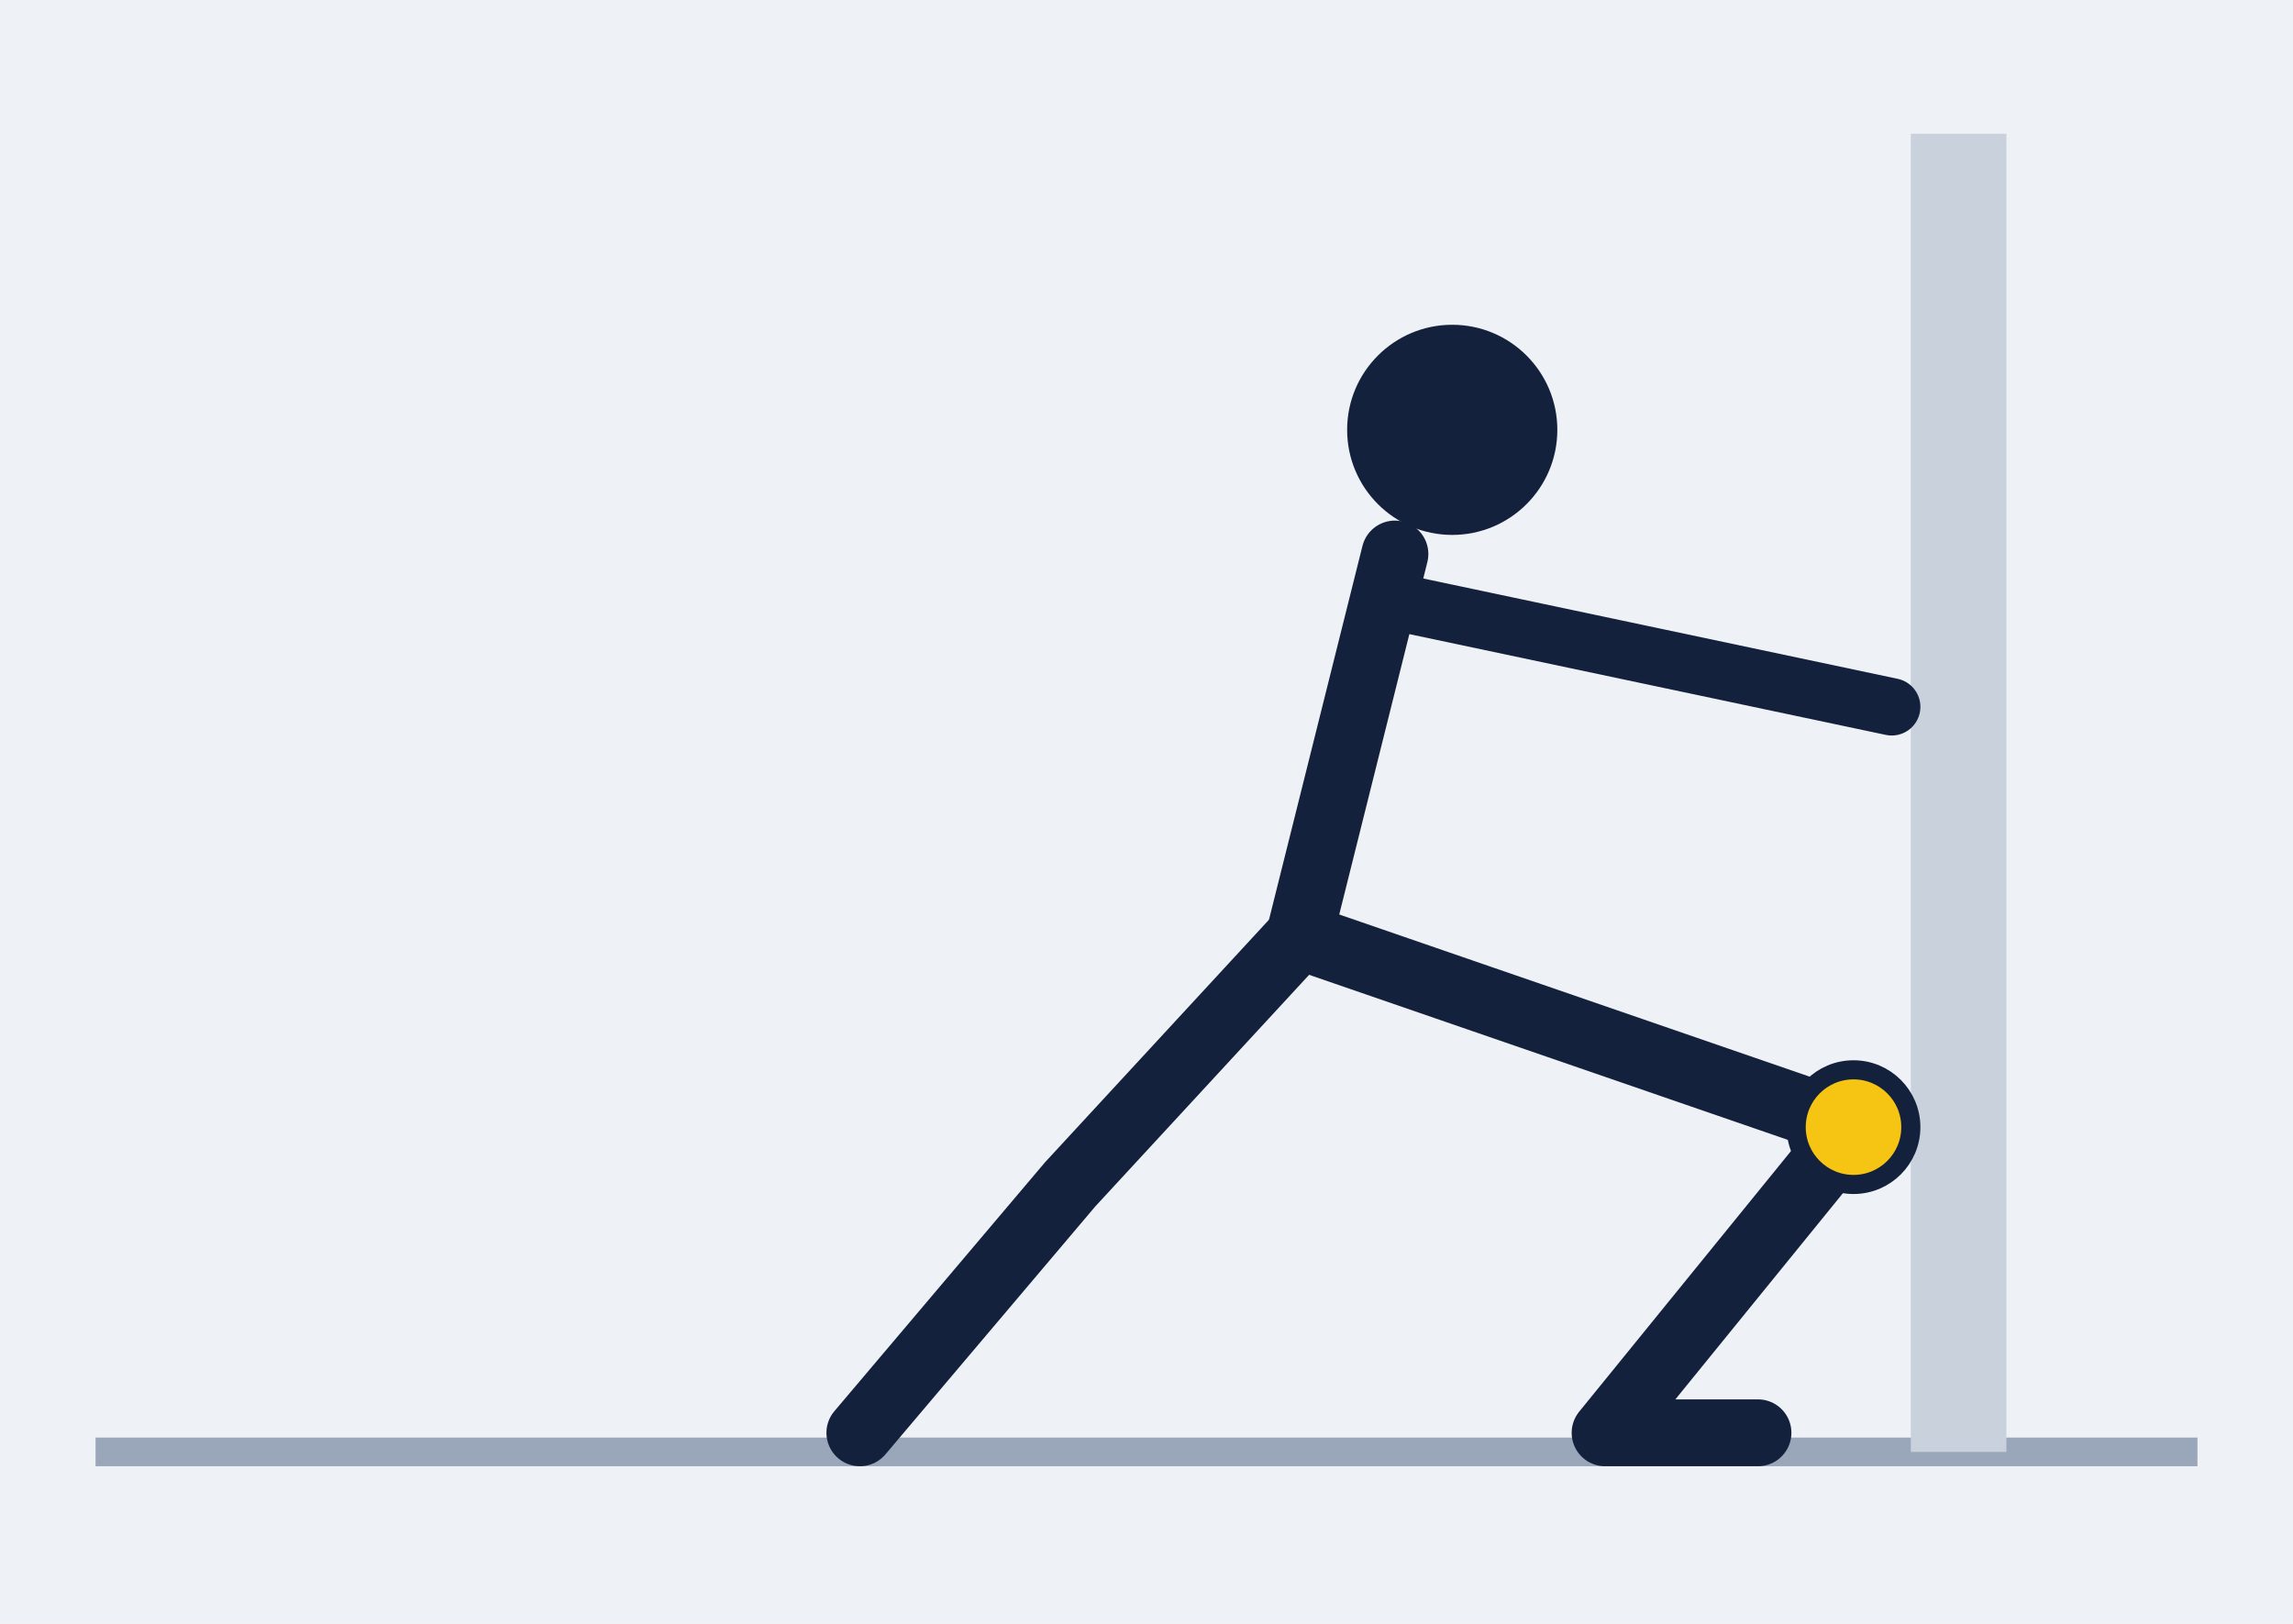
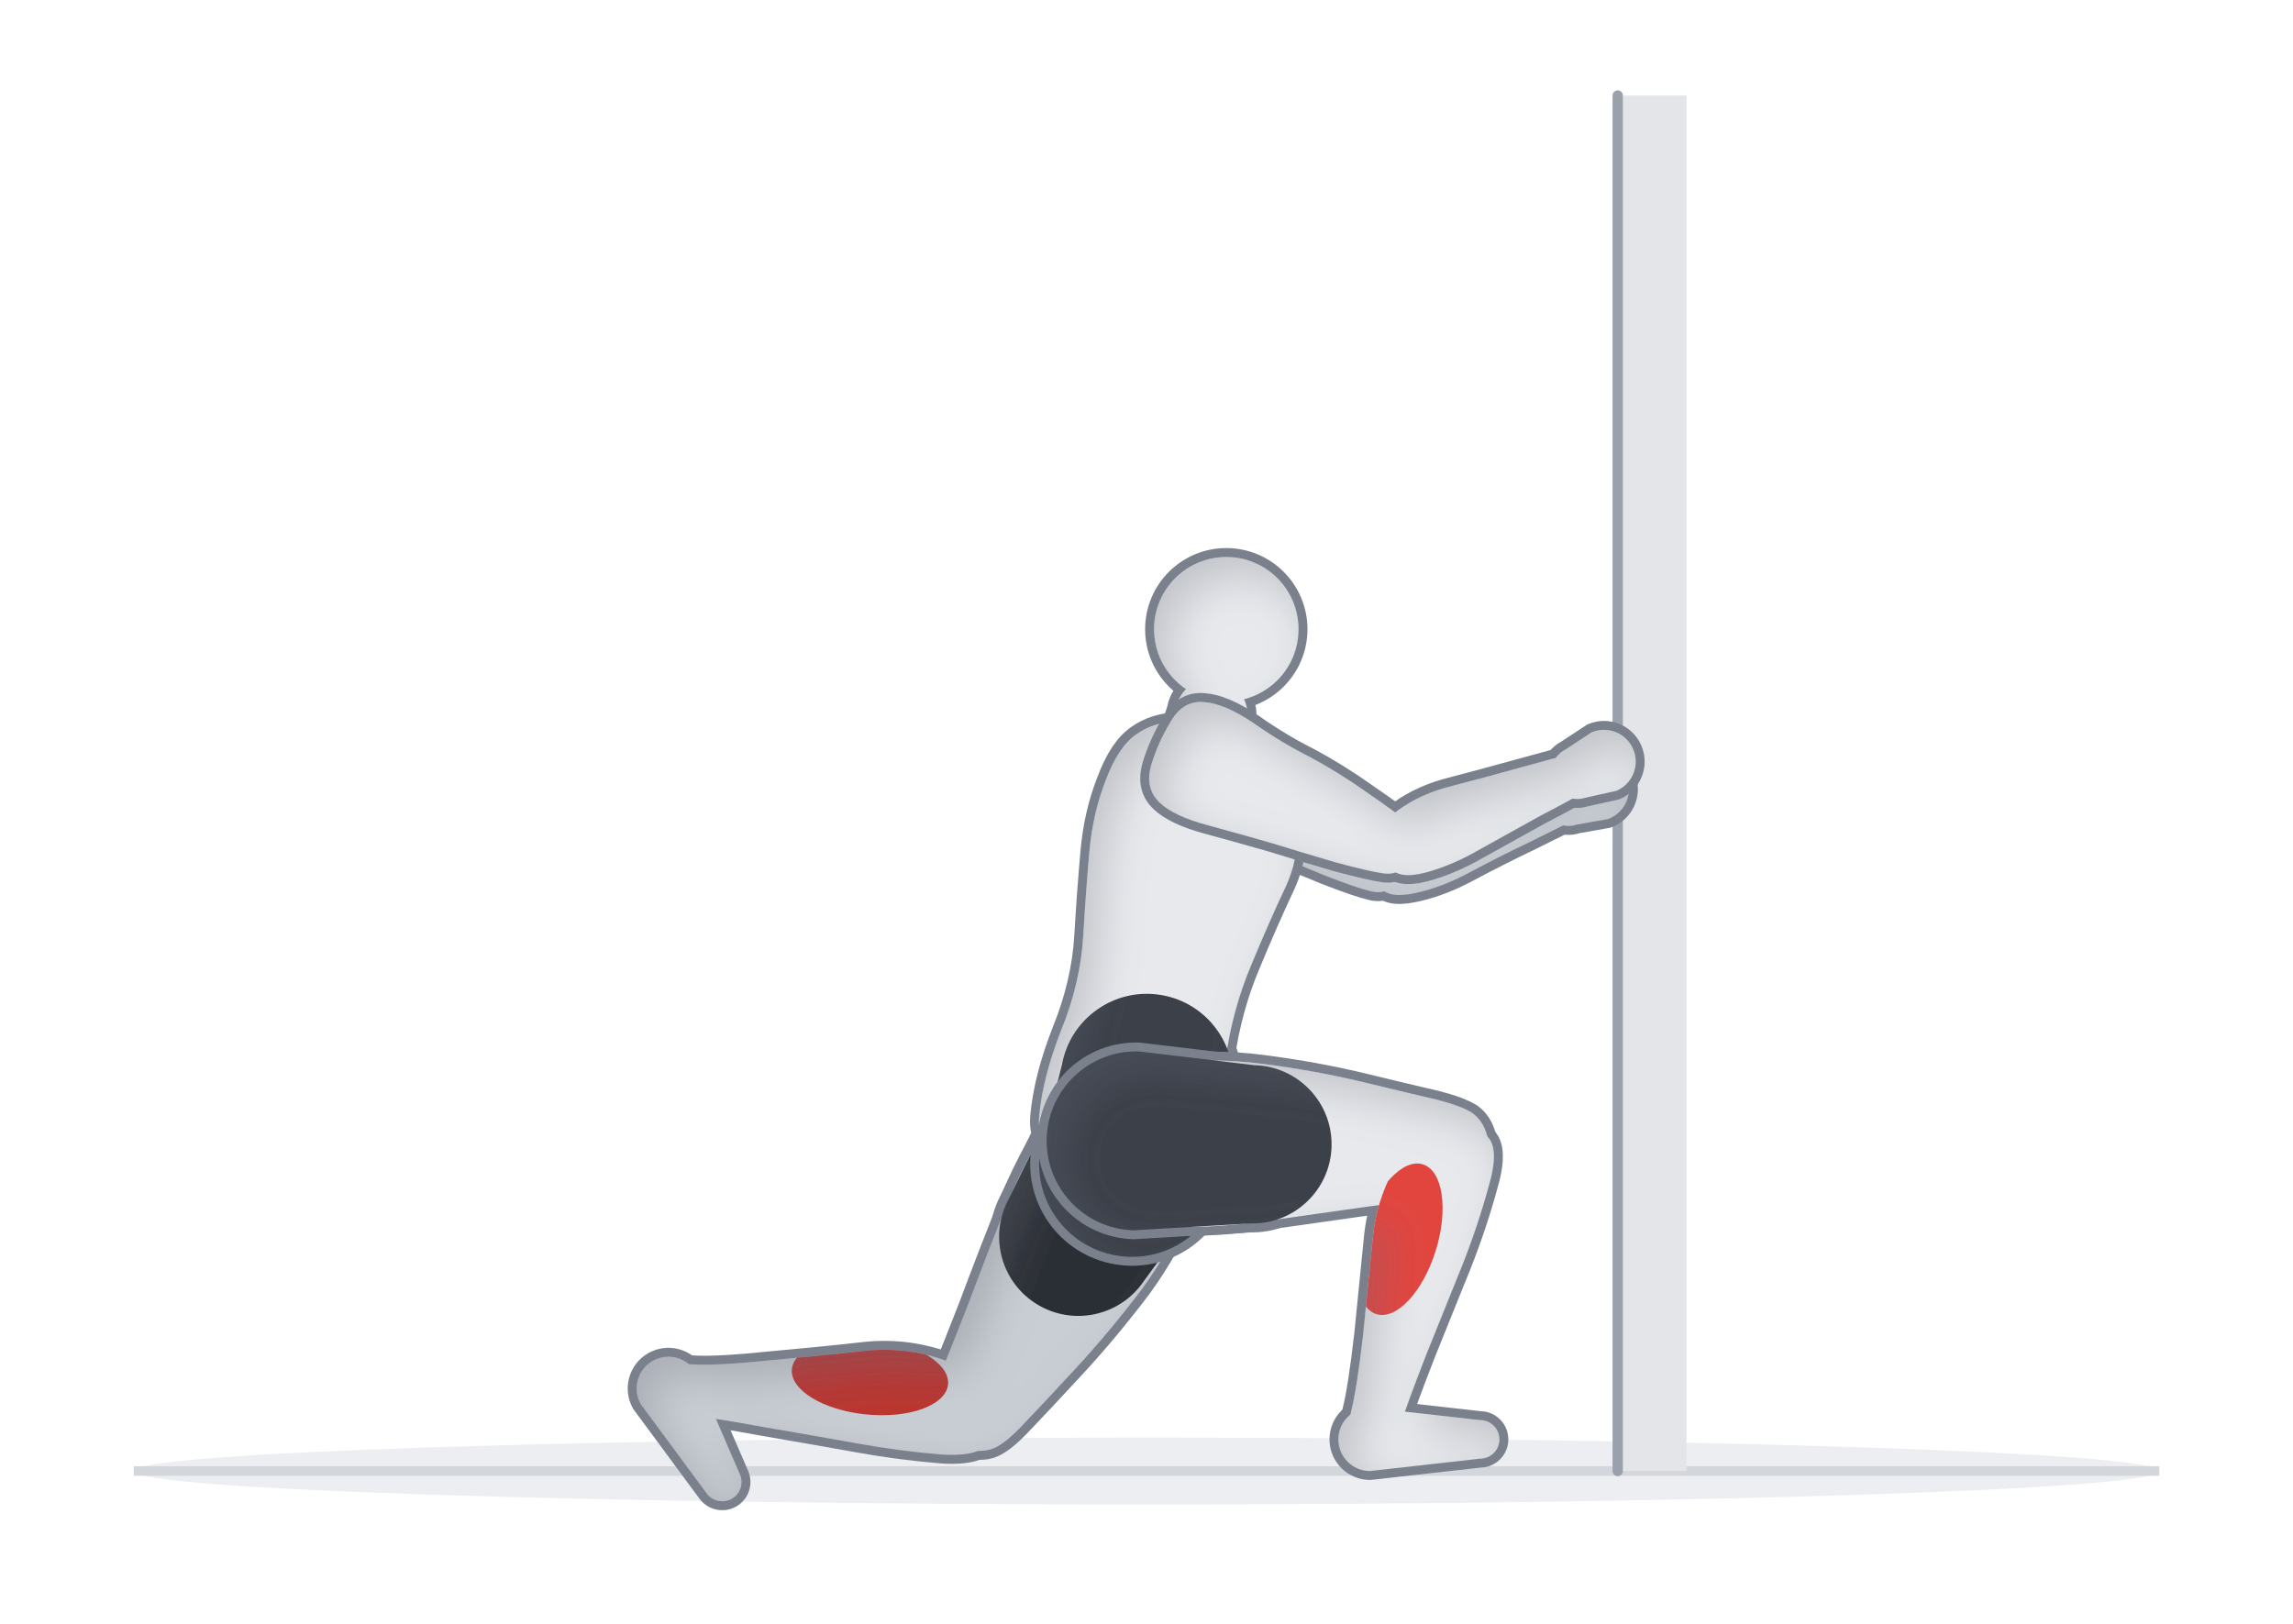
<svg xmlns="http://www.w3.org/2000/svg" viewBox="0 0 240 170">
-   <rect width="240" height="170" fill="#eef1f5" />
-   <line x1="10" y1="152" x2="230" y2="152" stroke="#9aa7ba" stroke-width="3" />
-   <rect x="200" y="14" width="10" height="138" fill="#c9d1dd" />
-   <path d="M136,98 L112,124 L90,150" fill="none" stroke="#14213d" stroke-width="7" stroke-linecap="round" stroke-linejoin="round" />
-   <path d="M136,98 L194,118 L168,150 L184,150" fill="none" stroke="#14213d" stroke-width="7" stroke-linecap="round" stroke-linejoin="round" />
-   <path d="M136,98 L146,58" fill="none" stroke="#14213d" stroke-width="7" stroke-linecap="round" stroke-linejoin="round" />
-   <circle cx="152" cy="45" r="11" fill="#14213d" />
-   <path d="M146,63 L198,74" fill="none" stroke="#14213d" stroke-width="6" stroke-linecap="round" stroke-linejoin="round" />
-   <circle cx="194" cy="118" r="6" fill="#f6c514" stroke="#14213d" stroke-width="2" />
+   <defs>
+     <filter id="vol" x="-10%" y="-10%" width="120%" height="120%">
+       <feGaussianBlur in="SourceAlpha" stdDeviation="3.2" />
+       <feOffset dx="2.2" dy="2.6" result="o" />
+       <feComposite in="SourceAlpha" in2="o" operator="out" result="edge" />
+       <feFlood flood-color="#5d636e" flood-opacity="0.38" />
+       <feComposite in2="edge" operator="in" result="sh" />
+       <feMerge>
+         <feMergeNode in="SourceGraphic" />
+         <feMergeNode in="sh" />
+       </feMerge>
+     </filter>
+     <clipPath id="c1">
+       <path d="M0.8,-4.7 Q-0.1,-2.0 -6.3,-2.4 Q-12.4,-2.9 -18.5,-4.0 Q-24.6,-5.1 -32.2,-6.4 Q-39.8,-7.8 -43.1,-8.1 Q-46.4,-8.4 -47.6,-9.1 Q-48.9,-9.8 -49.4,-11.1 Q-49.9,-12.4 -49.2,-13.6 Q-48.4,-14.7 -47.0,-15.2 Q-45.6,-15.6 -42.3,-15.5 Q-39.0,-15.3 -31.2,-16.1 Q-23.4,-16.8 -17.2,-17.5 Q-10.9,-18.1 -5.0,-15.8 Q1.0,-13.4 1.4,-10.4 Q1.7,-7.3 0.8,-4.7 Z" />
+     </clipPath>
+     <clipPath id="c2">
+       <path d="M72.6,-49.0 Q75.0,-47.5 73.3,-41.6 Q71.7,-35.7 69.4,-29.9 Q67.1,-24.2 64.2,-17.0 Q61.4,-9.8 60.4,-6.7 Q59.4,-3.5 58.5,-2.4 Q57.6,-1.3 56.2,-1.1 Q54.8,-0.8 53.8,-1.8 Q52.8,-2.8 52.7,-4.2 Q52.6,-5.7 53.3,-8.9 Q54.1,-12.1 55.0,-19.9 Q55.8,-27.7 56.4,-33.9 Q57.0,-40.2 60.5,-45.6 Q64.0,-50.9 67.1,-50.7 Q70.1,-50.4 72.6,-49.0 Z" />
+     </clipPath>
+   </defs>
+   <rect width="240" height="170" fill="#ffffff" />
+   <ellipse cx="120.0" cy="154" rx="106.0" ry="3.5" fill="#eceef1" />
+   <line x1="14" y1="154" x2="226" y2="154" stroke="#d3d6db" stroke-width="1" />
+   <g transform="translate(103.08 154.00) scale(0.720)" stroke-linejoin="round" stroke-linecap="round">
+     <rect x="92.0" y="-200.0" width="10" height="200.0" fill="#e3e5e9" />
+     <line x1="92.0" y1="-200.0" x2="92.0" y2="0.0" stroke="#9aa1ab" stroke-width="1.5" />
+     <path d="M0.8,-4.7 Q-0.1,-2.0 -6.3,-2.4 Q-12.4,-2.9 -18.5,-4.0 Q-24.6,-5.1 -32.2,-6.4 Q-39.8,-7.8 -43.1,-8.1 Q-46.4,-8.4 -47.6,-9.1 Q-48.9,-9.8 -49.4,-11.1 Q-49.9,-12.4 -49.2,-13.6 Q-48.4,-14.7 -47.0,-15.2 Q-45.6,-15.6 -42.3,-15.5 Q-39.0,-15.3 -31.2,-16.1 Q-23.4,-16.8 -17.2,-17.5 Q-10.9,-18.1 -5.0,-15.8 Q1.0,-13.4 1.4,-10.4 Q1.7,-7.3 0.8,-4.7 Z" fill="#7b818c" stroke="#7b818c" stroke-width="2.6" />
+     <path d="M-50.0,-9.7 L-40.4,3.3 A2.8,2.8 0 0 0 -35.6,0.5 L-42.0,-14.3 A4.6,4.6 0 0 0 -50.0,-9.7 Z" fill="#7b818c" stroke="#7b818c" stroke-width="2.6" />
+     <path d="M28.1,-48.4 Q32.0,-45.3 29.7,-39.0 Q27.4,-32.7 22.8,-26.4 Q18.1,-20.2 13.2,-14.9 Q8.3,-9.6 5.8,-7.0 Q3.4,-4.4 1.7,-3.5 Q-0.0,-2.6 -2.3,-3.1 Q-4.6,-3.7 -6.2,-5.4 Q-7.8,-7.2 -7.8,-9.1 Q-7.8,-11.1 -6.4,-14.3 Q-5.0,-17.6 -2.4,-24.3 Q0.1,-31.0 3.0,-38.3 Q6.0,-45.6 9.6,-51.1 Q13.2,-56.6 18.7,-54.1 Q24.2,-51.6 28.1,-48.4 Z" fill="#7b818c" stroke="#7b818c" stroke-width="2.6" />
+     <path d="M10.9,-54.7 L3.4,-39.4 A11.5,11.5 0 0 0 23.1,-27.6 L33.1,-41.3 A13.0,13.0 0 0 0 10.9,-54.7 Z" fill="#7b818c" stroke="#7b818c" stroke-width="2.6" />
+     <path d="M55.9,-88.9 Q55.5,-91.0 58.9,-93.2 Q62.2,-95.5 66.8,-96.4 Q71.4,-97.4 76.9,-98.7 Q82.4,-100.1 83.8,-100.3 Q85.2,-100.5 86.0,-99.4 Q86.9,-98.4 87.0,-97.0 Q87.0,-95.6 85.8,-94.8 Q84.6,-94.1 79.5,-91.6 Q74.5,-89.2 70.4,-87.0 Q66.3,-84.8 62.4,-84.0 Q58.5,-83.2 57.4,-85.0 Q56.2,-86.8 55.9,-88.9 Z" fill="#7b818c" stroke="#7b818c" stroke-width="2.6" />
+     <path d="M86.1,-94.0 L90.6,-94.8 A4.6,4.6 0 0 0 87.4,-103.5 L83.4,-101.1 A3.8,3.8 0 0 0 86.1,-94.0 Z" fill="#7b818c" stroke="#7b818c" stroke-width="2.6" />
+     <path d="M27.7,-109.5 Q29.8,-112.3 32.8,-111.8 Q35.7,-111.3 39.5,-108.0 Q43.4,-104.7 47.3,-102.2 Q51.1,-99.6 54.9,-96.2 Q58.7,-92.9 60.2,-91.5 Q61.7,-90.0 61.2,-88.2 Q60.7,-86.4 59.4,-85.1 Q58.1,-83.8 56.1,-84.3 Q54.0,-84.8 49.4,-86.6 Q44.8,-88.5 40.4,-90.3 Q36.1,-92.1 31.4,-93.9 Q26.7,-95.7 24.8,-97.9 Q22.9,-100.2 24.2,-103.4 Q25.5,-106.7 27.7,-109.5 Z" fill="#7b818c" stroke="#7b818c" stroke-width="2.6" />
+     <g filter="url(#vol)">
+       <path d="M0.8,-4.7 Q-0.1,-2.0 -6.3,-2.4 Q-12.4,-2.9 -18.5,-4.0 Q-24.6,-5.1 -32.2,-6.4 Q-39.8,-7.8 -43.1,-8.1 Q-46.4,-8.4 -47.6,-9.1 Q-48.9,-9.8 -49.4,-11.1 Q-49.9,-12.4 -49.2,-13.6 Q-48.4,-14.7 -47.0,-15.2 Q-45.6,-15.6 -42.3,-15.5 Q-39.0,-15.3 -31.2,-16.1 Q-23.4,-16.8 -17.2,-17.5 Q-10.9,-18.1 -5.0,-15.8 Q1.0,-13.4 1.4,-10.4 Q1.7,-7.3 0.8,-4.7 Z" fill="#c9cdd4" />
+       <path d="M-50.0,-9.7 L-40.4,3.3 A2.8,2.8 0 0 0 -35.6,0.5 L-42.0,-14.3 A4.6,4.6 0 0 0 -50.0,-9.7 Z" fill="#c9cdd4" />
+       <path d="M28.1,-48.4 Q32.0,-45.3 29.7,-39.0 Q27.4,-32.7 22.8,-26.4 Q18.1,-20.2 13.2,-14.9 Q8.3,-9.6 5.8,-7.0 Q3.4,-4.4 1.7,-3.5 Q-0.0,-2.6 -2.3,-3.1 Q-4.6,-3.7 -6.2,-5.4 Q-7.8,-7.2 -7.8,-9.1 Q-7.8,-11.1 -6.4,-14.3 Q-5.0,-17.6 -2.4,-24.3 Q0.1,-31.0 3.0,-38.3 Q6.0,-45.6 9.6,-51.1 Q13.2,-56.6 18.7,-54.1 Q24.2,-51.6 28.1,-48.4 Z" fill="#c9cdd4" />
+       <path d="M10.9,-54.7 L3.4,-39.4 A11.5,11.5 0 0 0 23.1,-27.6 L33.1,-41.3 A13.0,13.0 0 0 0 10.9,-54.7 Z" fill="#2a2e35" />
+       <path d="M55.9,-88.9 Q55.5,-91.0 58.9,-93.2 Q62.2,-95.5 66.8,-96.4 Q71.4,-97.4 76.9,-98.7 Q82.4,-100.1 83.8,-100.3 Q85.2,-100.5 86.0,-99.4 Q86.9,-98.4 87.0,-97.0 Q87.0,-95.6 85.8,-94.8 Q84.6,-94.1 79.5,-91.6 Q74.5,-89.2 70.4,-87.0 Q66.3,-84.8 62.4,-84.0 Q58.5,-83.2 57.4,-85.0 Q56.2,-86.8 55.9,-88.9 Z" fill="#c9cdd4" />
+       <path d="M86.1,-94.0 L90.6,-94.8 A4.6,4.6 0 0 0 87.4,-103.5 L83.4,-101.1 A3.8,3.8 0 0 0 86.1,-94.0 Z" fill="#c9cdd4" />
+       <path d="M27.7,-109.5 Q29.8,-112.3 32.8,-111.8 Q35.7,-111.3 39.5,-108.0 Q43.4,-104.7 47.3,-102.2 Q51.1,-99.6 54.9,-96.2 Q58.7,-92.9 60.2,-91.5 Q61.7,-90.0 61.2,-88.2 Q60.7,-86.4 59.4,-85.1 Q58.1,-83.8 56.1,-84.3 Q54.0,-84.8 49.4,-86.6 Q44.8,-88.5 40.4,-90.3 Q36.1,-92.1 31.4,-93.9 Q26.7,-95.7 24.8,-97.9 Q22.9,-100.2 24.2,-103.4 Q25.5,-106.7 27.7,-109.5 Z" fill="#c9cdd4" />
+       <g clip-path="url(#c1)" fill="#b9342e">
+         <ellipse cx="-16.7" cy="-13.7" rx="11.4" ry="5.5" transform="rotate(-174.4 -16.7 -13.7)" />
+       </g>
+     </g>
+     <path d="M37.8,-102.1 L38.1,-109.1 A5.2,5.2 0 0 0 27.8,-110.9 L25.6,-104.2 A6.2,6.2 0 0 0 37.8,-102.1 Z" fill="#7b818c" stroke="#7b818c" stroke-width="2.6" />
+     <path d="M24.6,-122.4 a10.5,10.5 0 1 0 21.0,0 a10.5,10.5 0 1 0 -21.0,0 Z" fill="#7b818c" stroke="#7b818c" stroke-width="2.6" />
+     <path d="M26.0,-41.9 Q31.1,-41.9 32.5,-47.3 Q34.0,-52.7 35.0,-59.9 Q36.0,-67.1 38.7,-73.5 Q41.3,-79.8 43.8,-85.1 Q46.2,-90.4 44.9,-95.7 Q43.5,-101.1 41.5,-103.7 Q39.4,-106.3 36.1,-107.8 Q32.8,-109.2 28.7,-109.1 Q24.6,-109.0 22.0,-107.1 Q19.4,-105.3 17.6,-100.5 Q15.7,-95.7 15.2,-90.1 Q14.7,-84.5 14.3,-77.8 Q13.9,-71.0 11.1,-64.1 Q8.4,-57.2 7.9,-51.6 Q7.4,-46.0 14.2,-44.0 Q20.9,-41.9 26.0,-41.9 Z" fill="#7b818c" stroke="#7b818c" stroke-width="2.6" />
+     <path d="M34.7,-42.3 L35.9,-54.7 A12.5,12.5 0 0 0 11.2,-59.0 L8.1,-47.0 A13.5,13.5 0 0 0 34.7,-42.3 Z" fill="#7b818c" stroke="#7b818c" stroke-width="2.6" />
+     <g filter="url(#vol)">
+       <path d="M37.8,-102.1 L38.1,-109.1 A5.2,5.2 0 0 0 27.8,-110.9 L25.6,-104.2 A6.2,6.2 0 0 0 37.8,-102.1 Z" fill="#e7e9ed" />
+       <path d="M24.6,-122.4 a10.5,10.5 0 1 0 21.0,0 a10.5,10.5 0 1 0 -21.0,0 Z" fill="#e7e9ed" />
+       <path d="M26.0,-41.9 Q31.1,-41.9 32.5,-47.3 Q34.0,-52.7 35.0,-59.9 Q36.0,-67.1 38.7,-73.5 Q41.3,-79.8 43.8,-85.1 Q46.2,-90.4 44.9,-95.7 Q43.5,-101.1 41.5,-103.7 Q39.4,-106.3 36.1,-107.8 Q32.8,-109.2 28.7,-109.1 Q24.6,-109.0 22.0,-107.1 Q19.4,-105.3 17.6,-100.5 Q15.7,-95.7 15.2,-90.1 Q14.7,-84.5 14.3,-77.8 Q13.9,-71.0 11.1,-64.1 Q8.4,-57.2 7.9,-51.6 Q7.4,-46.0 14.2,-44.0 Q20.9,-41.9 26.0,-41.9 Z" fill="#e7e9ed" />
+       <path d="M34.7,-42.3 L35.9,-54.7 A12.5,12.5 0 0 0 11.2,-59.0 L8.1,-47.0 A13.5,13.5 0 0 0 34.7,-42.3 Z" fill="#3b4049" />
+     </g>
+     <path d="M72.6,-49.0 Q75.0,-47.5 73.3,-41.6 Q71.7,-35.7 69.4,-29.9 Q67.1,-24.2 64.2,-17.0 Q61.4,-9.8 60.4,-6.7 Q59.4,-3.5 58.5,-2.4 Q57.6,-1.3 56.2,-1.1 Q54.8,-0.8 53.8,-1.8 Q52.8,-2.8 52.7,-4.2 Q52.6,-5.7 53.3,-8.9 Q54.1,-12.1 55.0,-19.9 Q55.8,-27.7 56.4,-33.9 Q57.0,-40.2 60.5,-45.6 Q64.0,-50.9 67.1,-50.7 Q70.1,-50.4 72.6,-49.0 Z" fill="#7b818c" stroke="#7b818c" stroke-width="2.6" />
+     <path d="M56.0,-0.0 L72.0,-1.8 A2.8,2.8 0 0 0 72.0,-7.4 L56.0,-9.2 A4.6,4.6 0 0 0 56.0,-0.0 Z" fill="#7b818c" stroke="#7b818c" stroke-width="2.6" />
+     <path d="M18.6,-53.1 Q19.5,-58.1 26.1,-59.1 Q32.7,-60.2 40.4,-59.2 Q48.2,-58.2 55.2,-56.5 Q62.2,-54.8 65.7,-54.0 Q69.2,-53.1 70.8,-52.1 Q72.4,-51.0 73.0,-48.8 Q73.7,-46.5 72.9,-44.3 Q72.1,-42.0 70.5,-41.1 Q68.8,-40.1 65.3,-39.7 Q61.7,-39.3 54.6,-38.3 Q47.6,-37.3 39.8,-36.2 Q32.0,-35.2 25.4,-35.6 Q18.8,-36.1 18.3,-42.1 Q17.8,-48.1 18.6,-53.1 Z" fill="#7b818c" stroke="#7b818c" stroke-width="2.6" />
+     <path d="M21.6,-35.0 L38.6,-36.0 A11.5,11.5 0 0 0 39.2,-59.0 L22.4,-61.0 A13.0,13.0 0 0 0 21.6,-35.0 Z" fill="#7b818c" stroke="#7b818c" stroke-width="2.6" />
+     <g filter="url(#vol)">
+       <path d="M72.6,-49.0 Q75.0,-47.5 73.3,-41.6 Q71.7,-35.7 69.4,-29.9 Q67.1,-24.2 64.2,-17.0 Q61.4,-9.8 60.4,-6.7 Q59.4,-3.5 58.5,-2.4 Q57.6,-1.3 56.2,-1.1 Q54.8,-0.8 53.8,-1.8 Q52.8,-2.8 52.7,-4.2 Q52.6,-5.7 53.3,-8.9 Q54.1,-12.1 55.0,-19.9 Q55.8,-27.7 56.4,-33.9 Q57.0,-40.2 60.5,-45.6 Q64.0,-50.9 67.1,-50.7 Q70.1,-50.4 72.6,-49.0 Z" fill="#e7e9ed" />
+       <path d="M56.0,-0.0 L72.0,-1.8 A2.8,2.8 0 0 0 72.0,-7.4 L56.0,-9.2 A4.6,4.6 0 0 0 56.0,-0.0 Z" fill="#e7e9ed" />
+       <path d="M18.6,-53.1 Q19.5,-58.1 26.1,-59.1 Q32.7,-60.2 40.4,-59.2 Q48.2,-58.2 55.2,-56.5 Q62.2,-54.8 65.7,-54.0 Q69.2,-53.1 70.8,-52.1 Q72.4,-51.0 73.0,-48.8 Q73.7,-46.5 72.9,-44.3 Q72.1,-42.0 70.5,-41.1 Q68.8,-40.1 65.3,-39.7 Q61.7,-39.3 54.6,-38.3 Q47.6,-37.3 39.8,-36.2 Q32.0,-35.2 25.4,-35.6 Q18.8,-36.1 18.3,-42.1 Q17.8,-48.1 18.6,-53.1 Z" fill="#e7e9ed" />
+       <path d="M21.6,-35.0 L38.6,-36.0 A11.5,11.5 0 0 0 39.2,-59.0 L22.4,-61.0 A13.0,13.0 0 0 0 21.6,-35.0 Z" fill="#3b4049" />
+       <g clip-path="url(#c2)" fill="#e2453d">
+         <ellipse cx="60.3" cy="-33.7" rx="11.4" ry="5.5" transform="rotate(107.2 60.3 -33.7)" />
+       </g>
+     </g>
+     <path d="M57.3,-91.7 Q56.9,-93.8 60.1,-96.1 Q63.4,-98.5 67.9,-99.6 Q72.5,-100.8 77.9,-102.3 Q83.3,-103.8 84.7,-104.1 Q86.1,-104.3 87.0,-103.3 Q87.9,-102.3 88.0,-100.9 Q88.2,-99.6 87.0,-98.7 Q85.8,-97.9 80.8,-95.3 Q75.9,-92.6 71.8,-90.3 Q67.8,-88.0 64.0,-87.0 Q60.1,-86.0 58.9,-87.8 Q57.7,-89.6 57.3,-91.7 Z" fill="#7b818c" stroke="#7b818c" stroke-width="2.6" />
+     <path d="M87.3,-97.9 L91.8,-98.9 A4.6,4.6 0 0 0 88.2,-107.4 L84.4,-104.9 A3.8,3.8 0 0 0 87.3,-97.9 Z" fill="#7b818c" stroke="#7b818c" stroke-width="2.6" />
+     <path d="M27.1,-109.1 Q28.9,-112.1 31.9,-111.8 Q34.8,-111.6 39.0,-108.8 Q43.1,-105.9 47.3,-103.8 Q51.4,-101.6 55.5,-98.7 Q59.7,-95.8 61.3,-94.5 Q62.9,-93.2 62.6,-91.4 Q62.3,-89.5 61.2,-88.1 Q60.0,-86.6 57.9,-86.9 Q55.8,-87.2 51.0,-88.5 Q46.2,-89.9 41.7,-91.3 Q37.2,-92.6 32.4,-93.9 Q27.5,-95.2 25.4,-97.2 Q23.2,-99.3 24.2,-102.7 Q25.2,-106.0 27.1,-109.1 Z" fill="#7b818c" stroke="#7b818c" stroke-width="2.6" />
+     <g filter="url(#vol)">
+       <path d="M57.3,-91.7 Q56.9,-93.8 60.1,-96.1 Q63.4,-98.5 67.9,-99.6 Q72.5,-100.8 77.9,-102.3 Q83.3,-103.8 84.7,-104.1 Q86.1,-104.3 87.0,-103.3 Q87.9,-102.3 88.0,-100.9 Q88.2,-99.6 87.0,-98.7 Q85.8,-97.9 80.8,-95.3 Q75.9,-92.6 71.8,-90.3 Q67.8,-88.0 64.0,-87.0 Q60.1,-86.0 58.9,-87.8 Q57.7,-89.6 57.3,-91.7 Z" fill="#e7e9ed" />
+       <path d="M87.3,-97.9 L91.8,-98.9 A4.6,4.6 0 0 0 88.2,-107.4 L84.4,-104.9 A3.8,3.8 0 0 0 87.3,-97.9 Z" fill="#e7e9ed" />
+       <path d="M27.1,-109.1 Q28.9,-112.1 31.9,-111.8 Q34.8,-111.6 39.0,-108.8 Q43.1,-105.9 47.3,-103.8 Q51.4,-101.6 55.5,-98.7 Q59.7,-95.8 61.3,-94.5 Q62.9,-93.2 62.6,-91.4 Q62.3,-89.5 61.2,-88.1 Q60.0,-86.6 57.9,-86.9 Q55.8,-87.2 51.0,-88.5 Q46.2,-89.9 41.7,-91.3 Q37.2,-92.6 32.4,-93.9 Q27.5,-95.2 25.4,-97.2 Q23.2,-99.3 24.2,-102.7 Q25.2,-106.0 27.1,-109.1 Z" fill="#e7e9ed" />
+     </g>
+   </g>
</svg>
